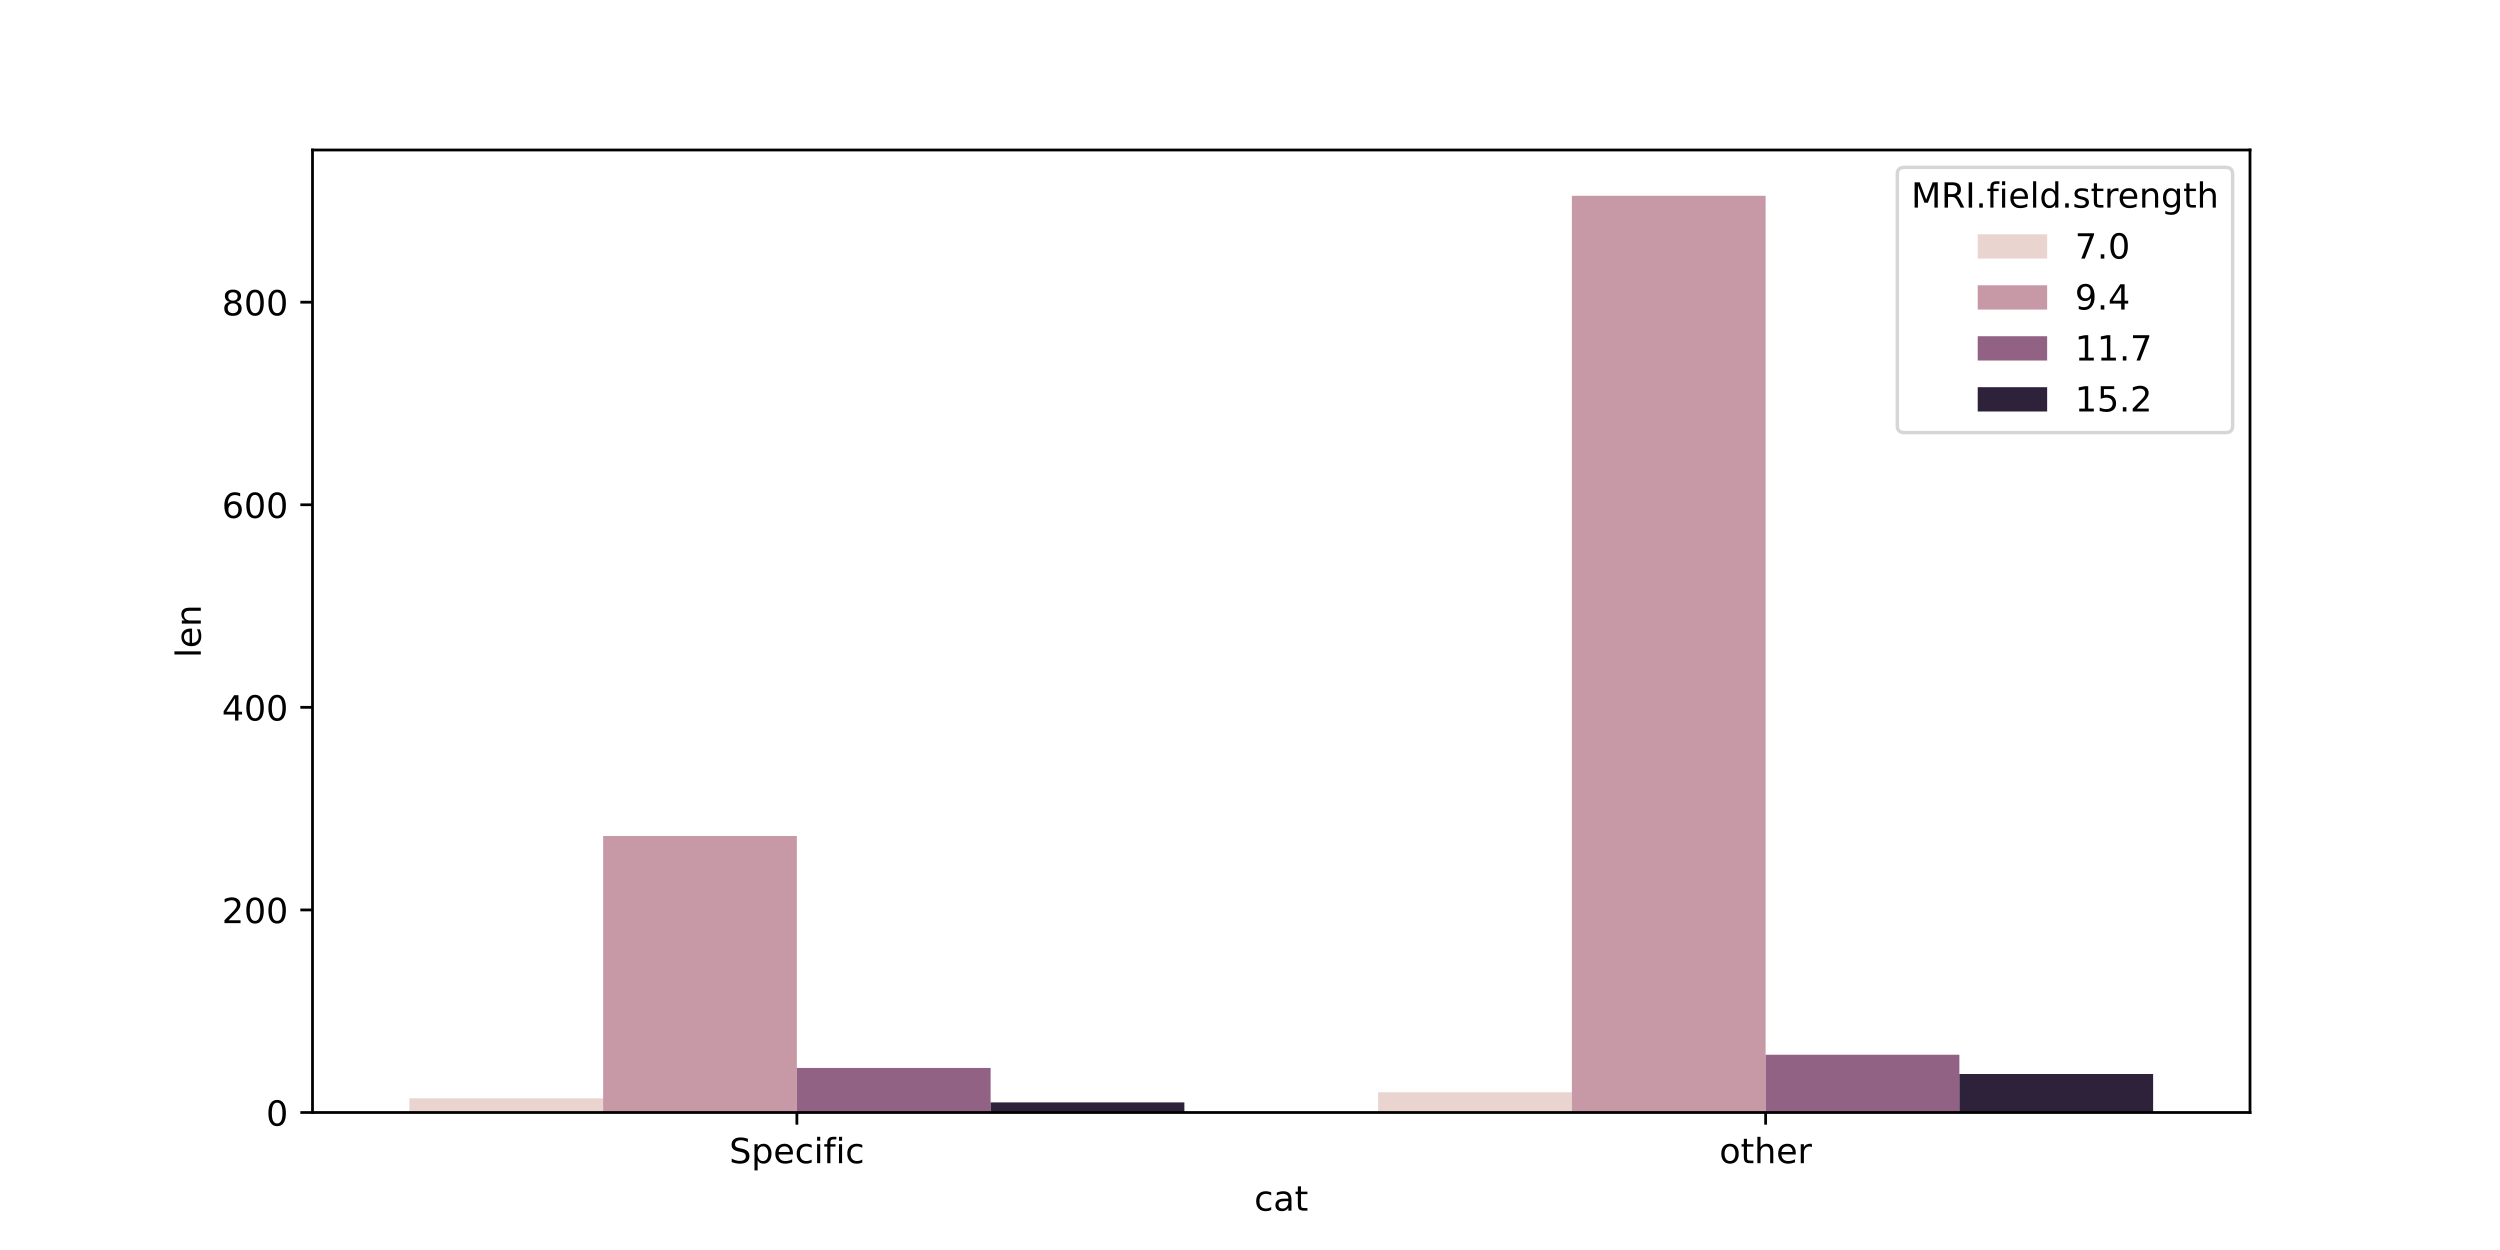
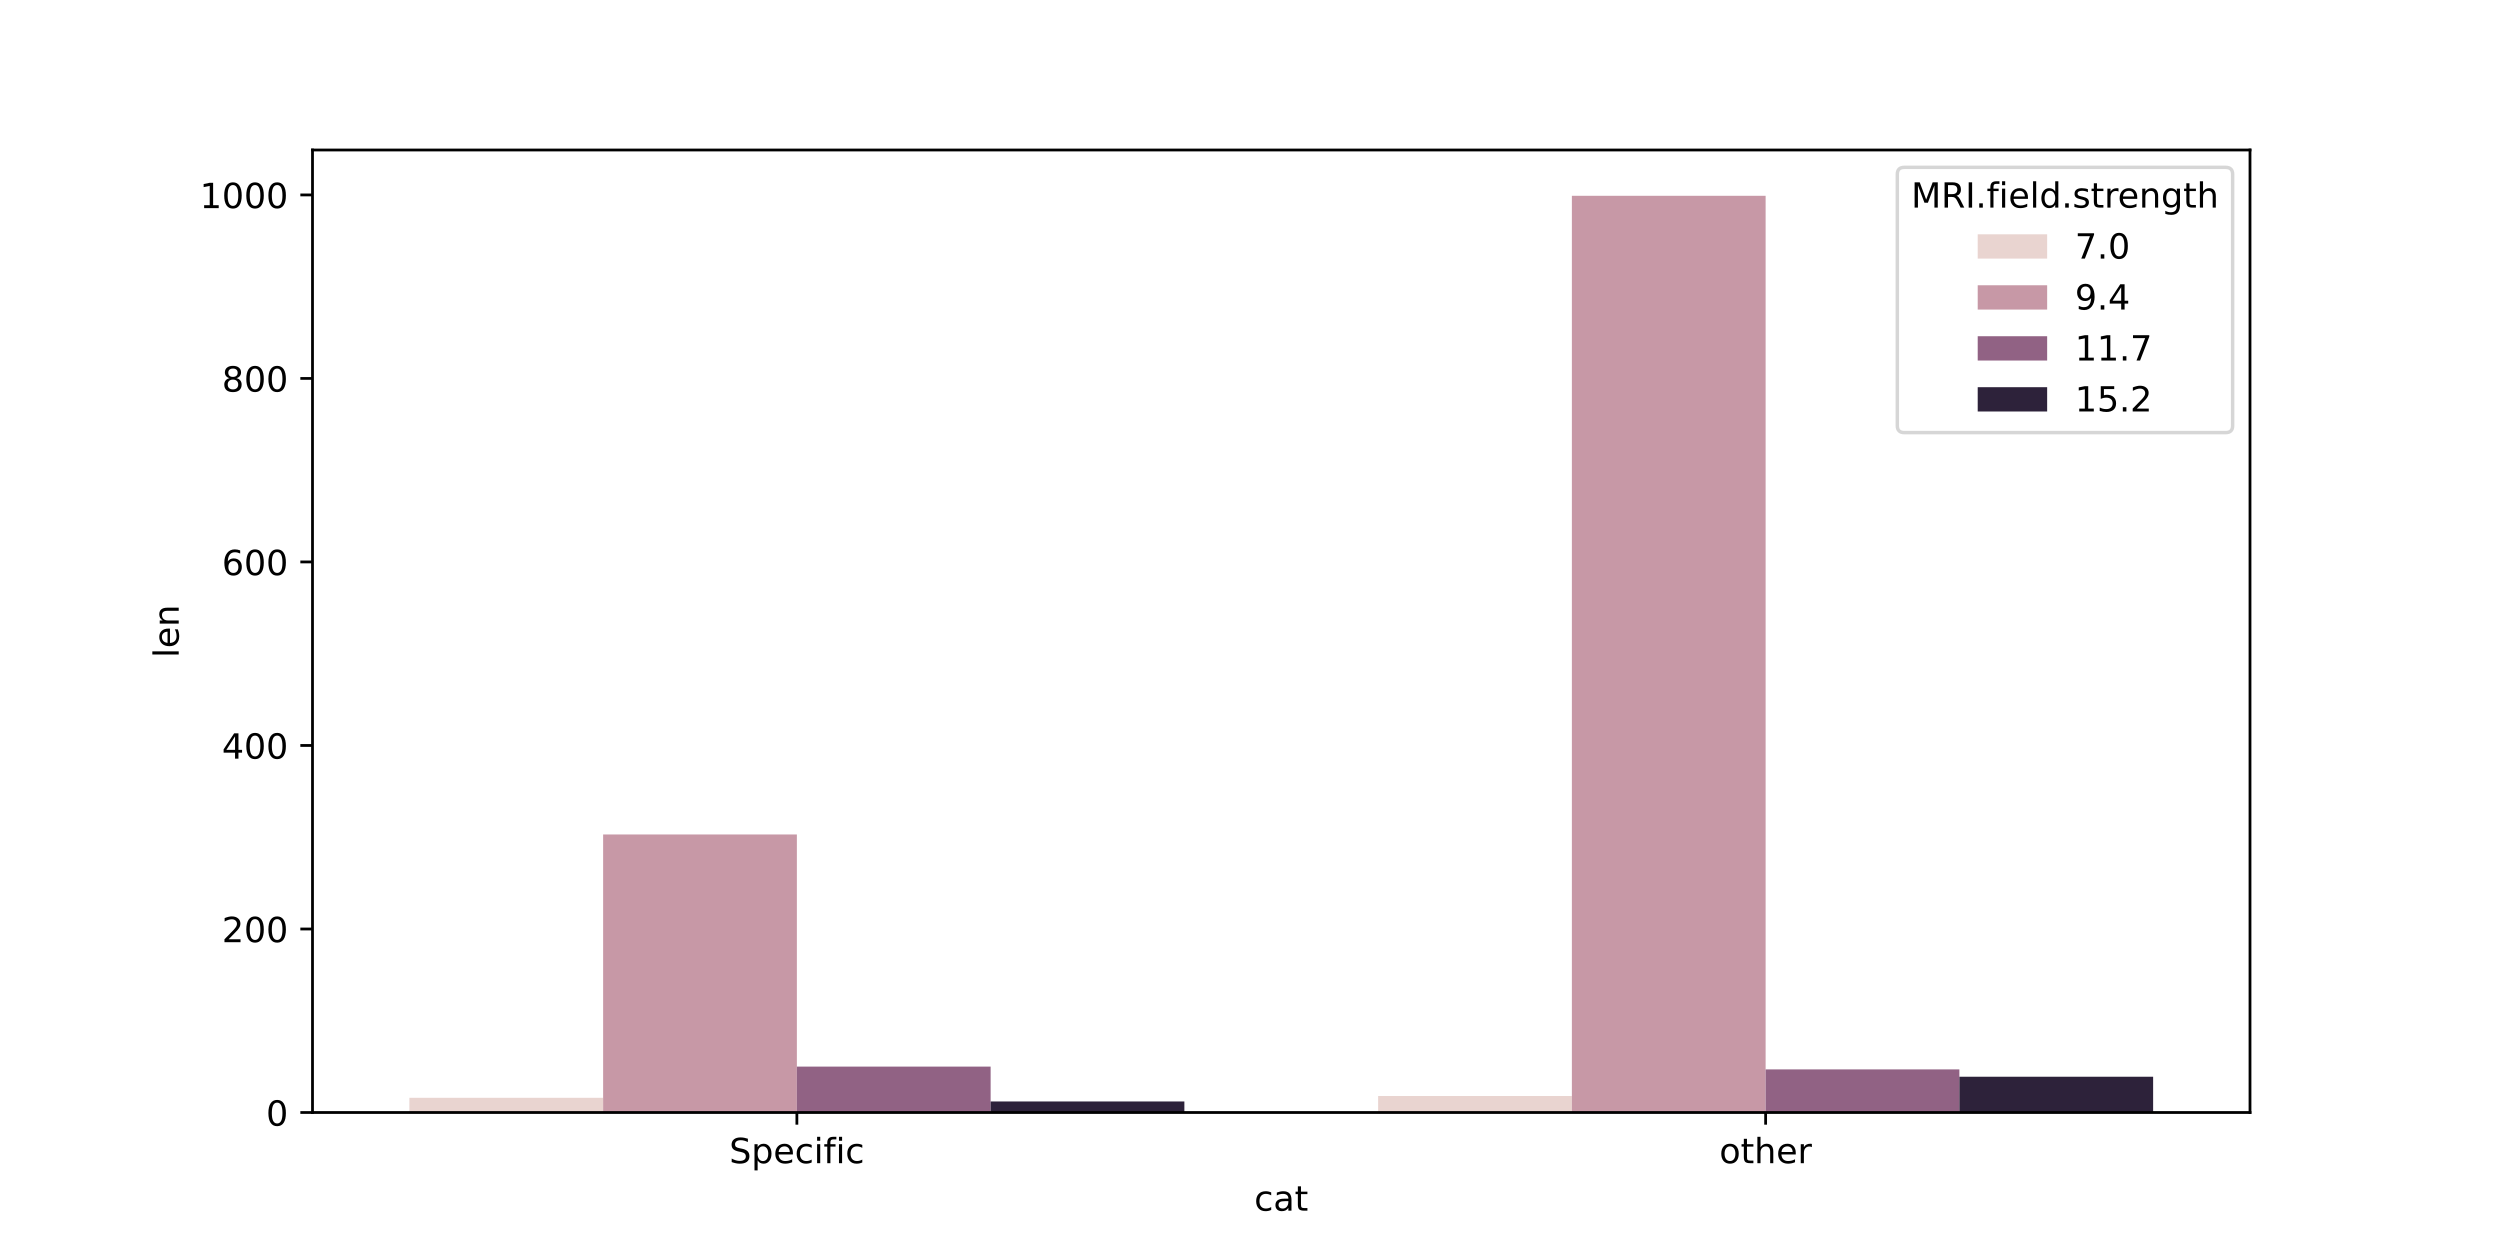
<svg xmlns="http://www.w3.org/2000/svg" xmlns:xlink="http://www.w3.org/1999/xlink" width="720pt" height="360pt" viewBox="0 0 720 360" version="1.1">
  <defs>
    <style type="text/css">*{stroke-linejoin: round; stroke-linecap: butt}</style>
  </defs>
  <g id="figure_1">
    <g id="patch_1">
      <path d="M 0 360  L 720 360  L 720 0  L 0 0  z " style="fill: #ffffff" />
    </g>
    <g id="axes_1">
      <g id="patch_2">
        <path d="M 90 320.4  L 648 320.4  L 648 43.2  L 90 43.2  z " style="fill: #ffffff" />
      </g>
      <g id="patch_3">
-         <path d="M 117.9 320.4  L 173.7 320.4  L 173.7 316.316  L 117.9 316.316  z " clip-path="url(#pff429fd862)" style="fill: #e9d4d0" />
+         <path d="M 117.9 320.4  L 173.7 320.4  L 173.7 316.172  L 117.9 316.172  z " clip-path="url(#p83e42d4064)" style="fill: #e9d4d0" />
      </g>
      <g id="patch_4">
-         <path d="M 396.9 320.4  L 452.7 320.4  L 452.7 314.566  L 396.9 314.566  z " clip-path="url(#pff429fd862)" style="fill: #e9d4d0" />
+         <path d="M 396.9 320.4  L 452.7 320.4  L 452.7 315.643  L 396.9 315.643  z " clip-path="url(#p83e42d4064)" style="fill: #e9d4d0" />
      </g>
      <g id="patch_5">
-         <path d="M 173.7 320.4  L 229.5 320.4  L 229.5 240.762  L 173.7 240.762  z " clip-path="url(#pff429fd862)" style="fill: #c798a6" />
+         <path d="M 173.7 320.4  L 229.5 320.4  L 229.5 240.328  L 173.7 240.328  z " clip-path="url(#p83e42d4064)" style="fill: #c798a6" />
      </g>
      <g id="patch_6">
-         <path d="M 452.7 320.4  L 508.5 320.4  L 508.5 56.4  L 452.7 56.4  z " clip-path="url(#pff429fd862)" style="fill: #c798a6" />
+         <path d="M 452.7 320.4  L 508.5 320.4  L 508.5 56.4  L 452.7 56.4  z " clip-path="url(#p83e42d4064)" style="fill: #c798a6" />
      </g>
      <g id="patch_7">
-         <path d="M 229.5 320.4  L 285.3 320.4  L 285.3 307.565  L 229.5 307.565  z " clip-path="url(#pff429fd862)" style="fill: #916284" />
+         <path d="M 229.5 320.4  L 285.3 320.4  L 285.3 307.187  L 229.5 307.187  z " clip-path="url(#p83e42d4064)" style="fill: #916284" />
      </g>
      <g id="patch_8">
-         <path d="M 508.5 320.4  L 564.3 320.4  L 564.3 303.772  L 508.5 303.772  z " clip-path="url(#pff429fd862)" style="fill: #916284" />
+         <path d="M 508.5 320.4  L 564.3 320.4  L 564.3 307.98  L 508.5 307.98  z " clip-path="url(#p83e42d4064)" style="fill: #916284" />
      </g>
      <g id="patch_9">
-         <path d="M 285.3 320.4  L 341.1 320.4  L 341.1 317.483  L 285.3 317.483  z " clip-path="url(#pff429fd862)" style="fill: #2d223a" />
+         <path d="M 285.3 320.4  L 341.1 320.4  L 341.1 317.229  L 285.3 317.229  z " clip-path="url(#p83e42d4064)" style="fill: #2d223a" />
      </g>
      <g id="patch_10">
-         <path d="M 564.3 320.4  L 620.1 320.4  L 620.1 309.315  L 564.3 309.315  z " clip-path="url(#pff429fd862)" style="fill: #2d223a" />
+         <path d="M 564.3 320.4  L 620.1 320.4  L 620.1 310.094  L 564.3 310.094  z " clip-path="url(#p83e42d4064)" style="fill: #2d223a" />
      </g>
      <g id="patch_11">
-         <path d="M 229.5 320.4  L 229.5 320.4  L 229.5 320.4  L 229.5 320.4  z " clip-path="url(#pff429fd862)" style="fill: #e9d4d0" />
+         <path d="M 229.5 320.4  L 229.5 320.4  L 229.5 320.4  L 229.5 320.4  z " clip-path="url(#p83e42d4064)" style="fill: #e9d4d0" />
      </g>
      <g id="patch_12">
-         <path d="M 229.5 320.4  L 229.5 320.4  L 229.5 320.4  L 229.5 320.4  z " clip-path="url(#pff429fd862)" style="fill: #c798a6" />
+         <path d="M 229.5 320.4  L 229.5 320.4  L 229.5 320.4  L 229.5 320.4  z " clip-path="url(#p83e42d4064)" style="fill: #c798a6" />
      </g>
      <g id="patch_13">
-         <path d="M 229.5 320.4  L 229.5 320.4  L 229.5 320.4  L 229.5 320.4  z " clip-path="url(#pff429fd862)" style="fill: #916284" />
+         <path d="M 229.5 320.4  L 229.5 320.4  L 229.5 320.4  L 229.5 320.4  z " clip-path="url(#p83e42d4064)" style="fill: #916284" />
      </g>
      <g id="patch_14">
-         <path d="M 229.5 320.4  L 229.5 320.4  L 229.5 320.4  L 229.5 320.4  z " clip-path="url(#pff429fd862)" style="fill: #2d223a" />
+         <path d="M 229.5 320.4  L 229.5 320.4  L 229.5 320.4  L 229.5 320.4  z " clip-path="url(#p83e42d4064)" style="fill: #2d223a" />
      </g>
      <g id="matplotlib.axis_1">
        <g id="xtick_1">
          <g id="line2d_1">
            <defs>
-               <path id="ma1fe2da706" d="M 0 0  L 0 3.5  " style="stroke: #000000; stroke-width: 0.8" />
-             </defs>
-             <g>
-               <use xlink:href="#ma1fe2da706" x="229.5" y="320.4" style="stroke: #000000; stroke-width: 0.8" />
+               <path id="mb6cf3e73f3" d="M 0 0  L 0 3.5  " style="stroke: #000000; stroke-width: 0.8" />
+             </defs>
+             <g>
+               <use xlink:href="#mb6cf3e73f3" x="229.5" y="320.4" style="stroke: #000000; stroke-width: 0.8" />
            </g>
          </g>
          <g id="text_1">
            <g transform="translate(210.0383 334.9984) scale(0.1 -0.1)">
              <defs>
                <path id="DejaVuSans-53" d="M 3425 4513  L 3425 3897  Q 3066 4069 2747 4153  Q 2428 4238 2131 4238  Q 1616 4238 1336 4038  Q 1056 3838 1056 3469  Q 1056 3159 1242 3001  Q 1428 2844 1947 2747  L 2328 2669  Q 3034 2534 3370 2195  Q 3706 1856 3706 1288  Q 3706 609 3251 259  Q 2797 -91 1919 -91  Q 1588 -91 1214 -16  Q 841 59 441 206  L 441 856  Q 825 641 1194 531  Q 1563 422 1919 422  Q 2459 422 2753 634  Q 3047 847 3047 1241  Q 3047 1584 2836 1778  Q 2625 1972 2144 2069  L 1759 2144  Q 1053 2284 737 2584  Q 422 2884 422 3419  Q 422 4038 858 4394  Q 1294 4750 2059 4750  Q 2388 4750 2728 4690  Q 3069 4631 3425 4513  z " transform="scale(0.015625)" />
                <path id="DejaVuSans-70" d="M 1159 525  L 1159 -1331  L 581 -1331  L 581 3500  L 1159 3500  L 1159 2969  Q 1341 3281 1617 3432  Q 1894 3584 2278 3584  Q 2916 3584 3314 3078  Q 3713 2572 3713 1747  Q 3713 922 3314 415  Q 2916 -91 2278 -91  Q 1894 -91 1617 61  Q 1341 213 1159 525  z M 3116 1747  Q 3116 2381 2855 2742  Q 2594 3103 2138 3103  Q 1681 3103 1420 2742  Q 1159 2381 1159 1747  Q 1159 1113 1420 752  Q 1681 391 2138 391  Q 2594 391 2855 752  Q 3116 1113 3116 1747  z " transform="scale(0.015625)" />
                <path id="DejaVuSans-65" d="M 3597 1894  L 3597 1613  L 953 1613  Q 991 1019 1311 708  Q 1631 397 2203 397  Q 2534 397 2845 478  Q 3156 559 3463 722  L 3463 178  Q 3153 47 2828 -22  Q 2503 -91 2169 -91  Q 1331 -91 842 396  Q 353 884 353 1716  Q 353 2575 817 3079  Q 1281 3584 2069 3584  Q 2775 3584 3186 3129  Q 3597 2675 3597 1894  z M 3022 2063  Q 3016 2534 2758 2815  Q 2500 3097 2075 3097  Q 1594 3097 1305 2825  Q 1016 2553 972 2059  L 3022 2063  z " transform="scale(0.015625)" />
                <path id="DejaVuSans-63" d="M 3122 3366  L 3122 2828  Q 2878 2963 2633 3030  Q 2388 3097 2138 3097  Q 1578 3097 1268 2742  Q 959 2388 959 1747  Q 959 1106 1268 751  Q 1578 397 2138 397  Q 2388 397 2633 464  Q 2878 531 3122 666  L 3122 134  Q 2881 22 2623 -34  Q 2366 -91 2075 -91  Q 1284 -91 818 406  Q 353 903 353 1747  Q 353 2603 823 3093  Q 1294 3584 2113 3584  Q 2378 3584 2631 3529  Q 2884 3475 3122 3366  z " transform="scale(0.015625)" />
                <path id="DejaVuSans-69" d="M 603 3500  L 1178 3500  L 1178 0  L 603 0  L 603 3500  z M 603 4863  L 1178 4863  L 1178 4134  L 603 4134  L 603 4863  z " transform="scale(0.015625)" />
                <path id="DejaVuSans-66" d="M 2375 4863  L 2375 4384  L 1825 4384  Q 1516 4384 1395 4259  Q 1275 4134 1275 3809  L 1275 3500  L 2222 3500  L 2222 3053  L 1275 3053  L 1275 0  L 697 0  L 697 3053  L 147 3053  L 147 3500  L 697 3500  L 697 3744  Q 697 4328 969 4595  Q 1241 4863 1831 4863  L 2375 4863  z " transform="scale(0.015625)" />
              </defs>
              <use xlink:href="#DejaVuSans-53" />
              <use xlink:href="#DejaVuSans-70" transform="translate(63.47656 0)" />
              <use xlink:href="#DejaVuSans-65" transform="translate(126.9531 0)" />
              <use xlink:href="#DejaVuSans-63" transform="translate(188.4766 0)" />
              <use xlink:href="#DejaVuSans-69" transform="translate(243.457 0)" />
              <use xlink:href="#DejaVuSans-66" transform="translate(271.2402 0)" />
              <use xlink:href="#DejaVuSans-69" transform="translate(306.4453 0)" />
              <use xlink:href="#DejaVuSans-63" transform="translate(334.2285 0)" />
            </g>
          </g>
        </g>
        <g id="xtick_2">
          <g id="line2d_2">
            <g>
-               <use xlink:href="#ma1fe2da706" x="508.5" y="320.4" style="stroke: #000000; stroke-width: 0.8" />
+               <use xlink:href="#mb6cf3e73f3" x="508.5" y="320.4" style="stroke: #000000; stroke-width: 0.8" />
            </g>
          </g>
          <g id="text_2">
            <g transform="translate(495.1797 334.9984) scale(0.1 -0.1)">
              <defs>
                <path id="DejaVuSans-6f" d="M 1959 3097  Q 1497 3097 1228 2736  Q 959 2375 959 1747  Q 959 1119 1226 758  Q 1494 397 1959 397  Q 2419 397 2687 759  Q 2956 1122 2956 1747  Q 2956 2369 2687 2733  Q 2419 3097 1959 3097  z M 1959 3584  Q 2709 3584 3137 3096  Q 3566 2609 3566 1747  Q 3566 888 3137 398  Q 2709 -91 1959 -91  Q 1206 -91 779 398  Q 353 888 353 1747  Q 353 2609 779 3096  Q 1206 3584 1959 3584  z " transform="scale(0.015625)" />
                <path id="DejaVuSans-74" d="M 1172 4494  L 1172 3500  L 2356 3500  L 2356 3053  L 1172 3053  L 1172 1153  Q 1172 725 1289 603  Q 1406 481 1766 481  L 2356 481  L 2356 0  L 1766 0  Q 1100 0 847 248  Q 594 497 594 1153  L 594 3053  L 172 3053  L 172 3500  L 594 3500  L 594 4494  L 1172 4494  z " transform="scale(0.015625)" />
                <path id="DejaVuSans-68" d="M 3513 2113  L 3513 0  L 2938 0  L 2938 2094  Q 2938 2591 2744 2837  Q 2550 3084 2163 3084  Q 1697 3084 1428 2787  Q 1159 2491 1159 1978  L 1159 0  L 581 0  L 581 4863  L 1159 4863  L 1159 2956  Q 1366 3272 1645 3428  Q 1925 3584 2291 3584  Q 2894 3584 3203 3211  Q 3513 2838 3513 2113  z " transform="scale(0.015625)" />
                <path id="DejaVuSans-72" d="M 2631 2963  Q 2534 3019 2420 3045  Q 2306 3072 2169 3072  Q 1681 3072 1420 2755  Q 1159 2438 1159 1844  L 1159 0  L 581 0  L 581 3500  L 1159 3500  L 1159 2956  Q 1341 3275 1631 3429  Q 1922 3584 2338 3584  Q 2397 3584 2469 3576  Q 2541 3569 2628 3553  L 2631 2963  z " transform="scale(0.015625)" />
              </defs>
              <use xlink:href="#DejaVuSans-6f" />
              <use xlink:href="#DejaVuSans-74" transform="translate(61.18164 0)" />
              <use xlink:href="#DejaVuSans-68" transform="translate(100.3906 0)" />
              <use xlink:href="#DejaVuSans-65" transform="translate(163.7695 0)" />
              <use xlink:href="#DejaVuSans-72" transform="translate(225.293 0)" />
            </g>
          </g>
        </g>
        <g id="text_3">
          <g transform="translate(361.2266 348.6766) scale(0.1 -0.1)">
            <defs>
              <path id="DejaVuSans-61" d="M 2194 1759  Q 1497 1759 1228 1600  Q 959 1441 959 1056  Q 959 750 1161 570  Q 1363 391 1709 391  Q 2188 391 2477 730  Q 2766 1069 2766 1631  L 2766 1759  L 2194 1759  z M 3341 1997  L 3341 0  L 2766 0  L 2766 531  Q 2569 213 2275 61  Q 1981 -91 1556 -91  Q 1019 -91 701 211  Q 384 513 384 1019  Q 384 1609 779 1909  Q 1175 2209 1959 2209  L 2766 2209  L 2766 2266  Q 2766 2663 2505 2880  Q 2244 3097 1772 3097  Q 1472 3097 1187 3025  Q 903 2953 641 2809  L 641 3341  Q 956 3463 1253 3523  Q 1550 3584 1831 3584  Q 2591 3584 2966 3190  Q 3341 2797 3341 1997  z " transform="scale(0.015625)" />
            </defs>
            <use xlink:href="#DejaVuSans-63" />
            <use xlink:href="#DejaVuSans-61" transform="translate(54.98047 0)" />
            <use xlink:href="#DejaVuSans-74" transform="translate(116.2598 0)" />
          </g>
        </g>
      </g>
      <g id="matplotlib.axis_2">
        <g id="ytick_1">
          <g id="line2d_3">
            <defs>
-               <path id="maa1c217252" d="M 0 0  L -3.5 0  " style="stroke: #000000; stroke-width: 0.8" />
-             </defs>
-             <g>
-               <use xlink:href="#maa1c217252" x="90" y="320.4" style="stroke: #000000; stroke-width: 0.8" />
+               <path id="m1cb43db220" d="M 0 0  L -3.5 0  " style="stroke: #000000; stroke-width: 0.8" />
+             </defs>
+             <g>
+               <use xlink:href="#m1cb43db220" x="90" y="320.4" style="stroke: #000000; stroke-width: 0.8" />
            </g>
          </g>
          <g id="text_4">
            <g transform="translate(76.6375 324.1992) scale(0.1 -0.1)">
              <defs>
                <path id="DejaVuSans-30" d="M 2034 4250  Q 1547 4250 1301 3770  Q 1056 3291 1056 2328  Q 1056 1369 1301 889  Q 1547 409 2034 409  Q 2525 409 2770 889  Q 3016 1369 3016 2328  Q 3016 3291 2770 3770  Q 2525 4250 2034 4250  z M 2034 4750  Q 2819 4750 3233 4129  Q 3647 3509 3647 2328  Q 3647 1150 3233 529  Q 2819 -91 2034 -91  Q 1250 -91 836 529  Q 422 1150 422 2328  Q 422 3509 836 4129  Q 1250 4750 2034 4750  z " transform="scale(0.015625)" />
              </defs>
              <use xlink:href="#DejaVuSans-30" />
            </g>
          </g>
        </g>
        <g id="ytick_2">
          <g id="line2d_4">
            <g>
-               <use xlink:href="#maa1c217252" x="90" y="262.057" style="stroke: #000000; stroke-width: 0.8" />
+               <use xlink:href="#m1cb43db220" x="90" y="267.547" style="stroke: #000000; stroke-width: 0.8" />
            </g>
          </g>
          <g id="text_5">
-             <g transform="translate(63.9125 265.8567) scale(0.1 -0.1)">
+             <g transform="translate(63.9125 271.3464) scale(0.1 -0.1)">
              <defs>
                <path id="DejaVuSans-32" d="M 1228 531  L 3431 531  L 3431 0  L 469 0  L 469 531  Q 828 903 1448 1529  Q 2069 2156 2228 2338  Q 2531 2678 2651 2914  Q 2772 3150 2772 3378  Q 2772 3750 2511 3984  Q 2250 4219 1831 4219  Q 1534 4219 1204 4116  Q 875 4013 500 3803  L 500 4441  Q 881 4594 1212 4672  Q 1544 4750 1819 4750  Q 2544 4750 2975 4387  Q 3406 4025 3406 3419  Q 3406 3131 3298 2873  Q 3191 2616 2906 2266  Q 2828 2175 2409 1742  Q 1991 1309 1228 531  z " transform="scale(0.015625)" />
              </defs>
              <use xlink:href="#DejaVuSans-32" />
              <use xlink:href="#DejaVuSans-30" transform="translate(63.62305 0)" />
              <use xlink:href="#DejaVuSans-30" transform="translate(127.2461 0)" />
            </g>
          </g>
        </g>
        <g id="ytick_3">
          <g id="line2d_5">
            <g>
-               <use xlink:href="#maa1c217252" x="90" y="203.715" style="stroke: #000000; stroke-width: 0.8" />
+               <use xlink:href="#m1cb43db220" x="90" y="214.694" style="stroke: #000000; stroke-width: 0.8" />
            </g>
          </g>
          <g id="text_6">
-             <g transform="translate(63.9125 207.5141) scale(0.1 -0.1)">
+             <g transform="translate(63.9125 218.4935) scale(0.1 -0.1)">
              <defs>
                <path id="DejaVuSans-34" d="M 2419 4116  L 825 1625  L 2419 1625  L 2419 4116  z M 2253 4666  L 3047 4666  L 3047 1625  L 3713 1625  L 3713 1100  L 3047 1100  L 3047 0  L 2419 0  L 2419 1100  L 313 1100  L 313 1709  L 2253 4666  z " transform="scale(0.015625)" />
              </defs>
              <use xlink:href="#DejaVuSans-34" />
              <use xlink:href="#DejaVuSans-30" transform="translate(63.62305 0)" />
              <use xlink:href="#DejaVuSans-30" transform="translate(127.2461 0)" />
            </g>
          </g>
        </g>
        <g id="ytick_4">
          <g id="line2d_6">
            <g>
-               <use xlink:href="#maa1c217252" x="90" y="145.372" style="stroke: #000000; stroke-width: 0.8" />
+               <use xlink:href="#m1cb43db220" x="90" y="161.841" style="stroke: #000000; stroke-width: 0.8" />
            </g>
          </g>
          <g id="text_7">
-             <g transform="translate(63.9125 149.1716) scale(0.1 -0.1)">
+             <g transform="translate(63.9125 165.6407) scale(0.1 -0.1)">
              <defs>
                <path id="DejaVuSans-36" d="M 2113 2584  Q 1688 2584 1439 2293  Q 1191 2003 1191 1497  Q 1191 994 1439 701  Q 1688 409 2113 409  Q 2538 409 2786 701  Q 3034 994 3034 1497  Q 3034 2003 2786 2293  Q 2538 2584 2113 2584  z M 3366 4563  L 3366 3988  Q 3128 4100 2886 4159  Q 2644 4219 2406 4219  Q 1781 4219 1451 3797  Q 1122 3375 1075 2522  Q 1259 2794 1537 2939  Q 1816 3084 2150 3084  Q 2853 3084 3261 2657  Q 3669 2231 3669 1497  Q 3669 778 3244 343  Q 2819 -91 2113 -91  Q 1303 -91 875 529  Q 447 1150 447 2328  Q 447 3434 972 4092  Q 1497 4750 2381 4750  Q 2619 4750 2861 4703  Q 3103 4656 3366 4563  z " transform="scale(0.015625)" />
              </defs>
              <use xlink:href="#DejaVuSans-36" />
              <use xlink:href="#DejaVuSans-30" transform="translate(63.62305 0)" />
              <use xlink:href="#DejaVuSans-30" transform="translate(127.2461 0)" />
            </g>
          </g>
        </g>
        <g id="ytick_5">
          <g id="line2d_7">
            <g>
-               <use xlink:href="#maa1c217252" x="90" y="87.03" style="stroke: #000000; stroke-width: 0.8" />
+               <use xlink:href="#m1cb43db220" x="90" y="108.989" style="stroke: #000000; stroke-width: 0.8" />
            </g>
          </g>
          <g id="text_8">
-             <g transform="translate(63.9125 90.82905) scale(0.1 -0.1)">
+             <g transform="translate(63.9125 112.7878) scale(0.1 -0.1)">
              <defs>
                <path id="DejaVuSans-38" d="M 2034 2216  Q 1584 2216 1326 1975  Q 1069 1734 1069 1313  Q 1069 891 1326 650  Q 1584 409 2034 409  Q 2484 409 2743 651  Q 3003 894 3003 1313  Q 3003 1734 2745 1975  Q 2488 2216 2034 2216  z M 1403 2484  Q 997 2584 770 2862  Q 544 3141 544 3541  Q 544 4100 942 4425  Q 1341 4750 2034 4750  Q 2731 4750 3128 4425  Q 3525 4100 3525 3541  Q 3525 3141 3298 2862  Q 3072 2584 2669 2484  Q 3125 2378 3379 2068  Q 3634 1759 3634 1313  Q 3634 634 3220 271  Q 2806 -91 2034 -91  Q 1263 -91 848 271  Q 434 634 434 1313  Q 434 1759 690 2068  Q 947 2378 1403 2484  z M 1172 3481  Q 1172 3119 1398 2916  Q 1625 2713 2034 2713  Q 2441 2713 2670 2916  Q 2900 3119 2900 3481  Q 2900 3844 2670 4047  Q 2441 4250 2034 4250  Q 1625 4250 1398 4047  Q 1172 3844 1172 3481  z " transform="scale(0.015625)" />
              </defs>
              <use xlink:href="#DejaVuSans-38" />
              <use xlink:href="#DejaVuSans-30" transform="translate(63.62305 0)" />
              <use xlink:href="#DejaVuSans-30" transform="translate(127.2461 0)" />
            </g>
          </g>
        </g>
-         <g id="text_9">
-           <g transform="translate(57.83281 189.4344) rotate(-90) scale(0.1 -0.1)">
+         <g id="ytick_6">
+           <g id="line2d_8">
+             <g>
+               <use xlink:href="#m1cb43db220" x="90" y="56.136" style="stroke: #000000; stroke-width: 0.8" />
+             </g>
+           </g>
+           <g id="text_9">
+             <g transform="translate(57.55 59.93495) scale(0.1 -0.1)">
+               <defs>
+                 <path id="DejaVuSans-31" d="M 794 531  L 1825 531  L 1825 4091  L 703 3866  L 703 4441  L 1819 4666  L 2450 4666  L 2450 531  L 3481 531  L 3481 0  L 794 0  L 794 531  z " transform="scale(0.015625)" />
+               </defs>
+               <use xlink:href="#DejaVuSans-31" />
+               <use xlink:href="#DejaVuSans-30" transform="translate(63.62305 0)" />
+               <use xlink:href="#DejaVuSans-30" transform="translate(127.2461 0)" />
+               <use xlink:href="#DejaVuSans-30" transform="translate(190.8691 0)" />
+             </g>
+           </g>
+         </g>
+         <g id="text_10">
+           <g transform="translate(51.47031 189.4344) rotate(-90) scale(0.1 -0.1)">
            <defs>
              <path id="DejaVuSans-6c" d="M 603 4863  L 1178 4863  L 1178 0  L 603 0  L 603 4863  z " transform="scale(0.015625)" />
              <path id="DejaVuSans-6e" d="M 3513 2113  L 3513 0  L 2938 0  L 2938 2094  Q 2938 2591 2744 2837  Q 2550 3084 2163 3084  Q 1697 3084 1428 2787  Q 1159 2491 1159 1978  L 1159 0  L 581 0  L 581 3500  L 1159 3500  L 1159 2956  Q 1366 3272 1645 3428  Q 1925 3584 2291 3584  Q 2894 3584 3203 3211  Q 3513 2838 3513 2113  z " transform="scale(0.015625)" />
            </defs>
            <use xlink:href="#DejaVuSans-6c" />
            <use xlink:href="#DejaVuSans-65" transform="translate(27.7832 0)" />
            <use xlink:href="#DejaVuSans-6e" transform="translate(89.30664 0)" />
          </g>
        </g>
      </g>
-       <g id="line2d_8">
-         <path clip-path="url(#pff429fd862)" style="fill: none; stroke: #424242; stroke-width: 2.25; stroke-linecap: square" />
-       </g>
      <g id="line2d_9">
-         <path clip-path="url(#pff429fd862)" style="fill: none; stroke: #424242; stroke-width: 2.25; stroke-linecap: square" />
+         <path clip-path="url(#p83e42d4064)" style="fill: none; stroke: #424242; stroke-width: 2.25; stroke-linecap: square" />
      </g>
      <g id="line2d_10">
-         <path clip-path="url(#pff429fd862)" style="fill: none; stroke: #424242; stroke-width: 2.25; stroke-linecap: square" />
+         <path clip-path="url(#p83e42d4064)" style="fill: none; stroke: #424242; stroke-width: 2.25; stroke-linecap: square" />
      </g>
      <g id="line2d_11">
-         <path clip-path="url(#pff429fd862)" style="fill: none; stroke: #424242; stroke-width: 2.25; stroke-linecap: square" />
+         <path clip-path="url(#p83e42d4064)" style="fill: none; stroke: #424242; stroke-width: 2.25; stroke-linecap: square" />
      </g>
      <g id="line2d_12">
-         <path clip-path="url(#pff429fd862)" style="fill: none; stroke: #424242; stroke-width: 2.25; stroke-linecap: square" />
+         <path clip-path="url(#p83e42d4064)" style="fill: none; stroke: #424242; stroke-width: 2.25; stroke-linecap: square" />
      </g>
      <g id="line2d_13">
-         <path clip-path="url(#pff429fd862)" style="fill: none; stroke: #424242; stroke-width: 2.25; stroke-linecap: square" />
+         <path clip-path="url(#p83e42d4064)" style="fill: none; stroke: #424242; stroke-width: 2.25; stroke-linecap: square" />
      </g>
      <g id="line2d_14">
-         <path clip-path="url(#pff429fd862)" style="fill: none; stroke: #424242; stroke-width: 2.25; stroke-linecap: square" />
+         <path clip-path="url(#p83e42d4064)" style="fill: none; stroke: #424242; stroke-width: 2.25; stroke-linecap: square" />
      </g>
      <g id="line2d_15">
-         <path clip-path="url(#pff429fd862)" style="fill: none; stroke: #424242; stroke-width: 2.25; stroke-linecap: square" />
+         <path clip-path="url(#p83e42d4064)" style="fill: none; stroke: #424242; stroke-width: 2.25; stroke-linecap: square" />
+       </g>
+       <g id="line2d_16">
+         <path clip-path="url(#p83e42d4064)" style="fill: none; stroke: #424242; stroke-width: 2.25; stroke-linecap: square" />
      </g>
      <g id="patch_15">
        <path d="M 90 320.4  L 90 43.2  " style="fill: none; stroke: #000000; stroke-width: 0.8; stroke-linejoin: miter; stroke-linecap: square" />
      </g>
      <g id="patch_16">
        <path d="M 648 320.4  L 648 43.2  " style="fill: none; stroke: #000000; stroke-width: 0.8; stroke-linejoin: miter; stroke-linecap: square" />
      </g>
      <g id="patch_17">
        <path d="M 90 320.4  L 648 320.4  " style="fill: none; stroke: #000000; stroke-width: 0.8; stroke-linejoin: miter; stroke-linecap: square" />
      </g>
      <g id="patch_18">
        <path d="M 90 43.2  L 648 43.2  " style="fill: none; stroke: #000000; stroke-width: 0.8; stroke-linejoin: miter; stroke-linecap: square" />
      </g>
      <g id="legend_1">
        <g id="patch_19">
          <path d="M 548.427 124.591  L 641 124.591  Q 643 124.591 643 122.591  L 643 50.2  Q 643 48.2 641 48.2  L 548.427 48.2  Q 546.427 48.2 546.427 50.2  L 546.427 122.591  Q 546.427 124.591 548.427 124.591  z " style="fill: #ffffff; opacity: 0.8; stroke: #cccccc; stroke-linejoin: miter" />
        </g>
-         <g id="text_10">
+         <g id="text_11">
          <g transform="translate(550.4266 59.79844) scale(0.1 -0.1)">
            <defs>
              <path id="DejaVuSans-4d" d="M 628 4666  L 1569 4666  L 2759 1491  L 3956 4666  L 4897 4666  L 4897 0  L 4281 0  L 4281 4097  L 3078 897  L 2444 897  L 1241 4097  L 1241 0  L 628 0  L 628 4666  z " transform="scale(0.015625)" />
              <path id="DejaVuSans-52" d="M 2841 2188  Q 3044 2119 3236 1894  Q 3428 1669 3622 1275  L 4263 0  L 3584 0  L 2988 1197  Q 2756 1666 2539 1819  Q 2322 1972 1947 1972  L 1259 1972  L 1259 0  L 628 0  L 628 4666  L 2053 4666  Q 2853 4666 3247 4331  Q 3641 3997 3641 3322  Q 3641 2881 3436 2590  Q 3231 2300 2841 2188  z M 1259 4147  L 1259 2491  L 2053 2491  Q 2509 2491 2742 2702  Q 2975 2913 2975 3322  Q 2975 3731 2742 3939  Q 2509 4147 2053 4147  L 1259 4147  z " transform="scale(0.015625)" />
              <path id="DejaVuSans-49" d="M 628 4666  L 1259 4666  L 1259 0  L 628 0  L 628 4666  z " transform="scale(0.015625)" />
              <path id="DejaVuSans-2e" d="M 684 794  L 1344 794  L 1344 0  L 684 0  L 684 794  z " transform="scale(0.015625)" />
              <path id="DejaVuSans-64" d="M 2906 2969  L 2906 4863  L 3481 4863  L 3481 0  L 2906 0  L 2906 525  Q 2725 213 2448 61  Q 2172 -91 1784 -91  Q 1150 -91 751 415  Q 353 922 353 1747  Q 353 2572 751 3078  Q 1150 3584 1784 3584  Q 2172 3584 2448 3432  Q 2725 3281 2906 2969  z M 947 1747  Q 947 1113 1208 752  Q 1469 391 1925 391  Q 2381 391 2643 752  Q 2906 1113 2906 1747  Q 2906 2381 2643 2742  Q 2381 3103 1925 3103  Q 1469 3103 1208 2742  Q 947 2381 947 1747  z " transform="scale(0.015625)" />
              <path id="DejaVuSans-73" d="M 2834 3397  L 2834 2853  Q 2591 2978 2328 3040  Q 2066 3103 1784 3103  Q 1356 3103 1142 2972  Q 928 2841 928 2578  Q 928 2378 1081 2264  Q 1234 2150 1697 2047  L 1894 2003  Q 2506 1872 2764 1633  Q 3022 1394 3022 966  Q 3022 478 2636 193  Q 2250 -91 1575 -91  Q 1294 -91 989 -36  Q 684 19 347 128  L 347 722  Q 666 556 975 473  Q 1284 391 1588 391  Q 1994 391 2212 530  Q 2431 669 2431 922  Q 2431 1156 2273 1281  Q 2116 1406 1581 1522  L 1381 1569  Q 847 1681 609 1914  Q 372 2147 372 2553  Q 372 3047 722 3315  Q 1072 3584 1716 3584  Q 2034 3584 2315 3537  Q 2597 3491 2834 3397  z " transform="scale(0.015625)" />
              <path id="DejaVuSans-67" d="M 2906 1791  Q 2906 2416 2648 2759  Q 2391 3103 1925 3103  Q 1463 3103 1205 2759  Q 947 2416 947 1791  Q 947 1169 1205 825  Q 1463 481 1925 481  Q 2391 481 2648 825  Q 2906 1169 2906 1791  z M 3481 434  Q 3481 -459 3084 -895  Q 2688 -1331 1869 -1331  Q 1566 -1331 1297 -1286  Q 1028 -1241 775 -1147  L 775 -588  Q 1028 -725 1275 -790  Q 1522 -856 1778 -856  Q 2344 -856 2625 -561  Q 2906 -266 2906 331  L 2906 616  Q 2728 306 2450 153  Q 2172 0 1784 0  Q 1141 0 747 490  Q 353 981 353 1791  Q 353 2603 747 3093  Q 1141 3584 1784 3584  Q 2172 3584 2450 3431  Q 2728 3278 2906 2969  L 2906 3500  L 3481 3500  L 3481 434  z " transform="scale(0.015625)" />
            </defs>
            <use xlink:href="#DejaVuSans-4d" />
            <use xlink:href="#DejaVuSans-52" transform="translate(86.2793 0)" />
            <use xlink:href="#DejaVuSans-49" transform="translate(155.7617 0)" />
            <use xlink:href="#DejaVuSans-2e" transform="translate(185.2539 0)" />
            <use xlink:href="#DejaVuSans-66" transform="translate(217.041 0)" />
            <use xlink:href="#DejaVuSans-69" transform="translate(252.2461 0)" />
            <use xlink:href="#DejaVuSans-65" transform="translate(280.0293 0)" />
            <use xlink:href="#DejaVuSans-6c" transform="translate(341.5527 0)" />
            <use xlink:href="#DejaVuSans-64" transform="translate(369.3359 0)" />
            <use xlink:href="#DejaVuSans-2e" transform="translate(432.8125 0)" />
            <use xlink:href="#DejaVuSans-73" transform="translate(464.5996 0)" />
            <use xlink:href="#DejaVuSans-74" transform="translate(516.6992 0)" />
            <use xlink:href="#DejaVuSans-72" transform="translate(555.9082 0)" />
            <use xlink:href="#DejaVuSans-65" transform="translate(594.7715 0)" />
            <use xlink:href="#DejaVuSans-6e" transform="translate(656.2949 0)" />
            <use xlink:href="#DejaVuSans-67" transform="translate(719.6738 0)" />
            <use xlink:href="#DejaVuSans-74" transform="translate(783.1504 0)" />
            <use xlink:href="#DejaVuSans-68" transform="translate(822.3594 0)" />
          </g>
        </g>
        <g id="patch_20">
          <path d="M 569.58 74.477  L 589.58 74.477  L 589.58 67.477  L 569.58 67.477  z " style="fill: #e9d4d0" />
        </g>
-         <g id="text_11">
+         <g id="text_12">
          <g transform="translate(597.5805 74.47656) scale(0.1 -0.1)">
            <defs>
              <path id="DejaVuSans-37" d="M 525 4666  L 3525 4666  L 3525 4397  L 1831 0  L 1172 0  L 2766 4134  L 525 4134  L 525 4666  z " transform="scale(0.015625)" />
            </defs>
            <use xlink:href="#DejaVuSans-37" />
            <use xlink:href="#DejaVuSans-2e" transform="translate(63.62305 0)" />
            <use xlink:href="#DejaVuSans-30" transform="translate(95.41016 0)" />
          </g>
        </g>
        <g id="patch_21">
          <path d="M 569.58 89.155  L 589.58 89.155  L 589.58 82.155  L 569.58 82.155  z " style="fill: #c798a6" />
        </g>
-         <g id="text_12">
+         <g id="text_13">
          <g transform="translate(597.5805 89.15469) scale(0.1 -0.1)">
            <defs>
              <path id="DejaVuSans-39" d="M 703 97  L 703 672  Q 941 559 1184 500  Q 1428 441 1663 441  Q 2288 441 2617 861  Q 2947 1281 2994 2138  Q 2813 1869 2534 1725  Q 2256 1581 1919 1581  Q 1219 1581 811 2004  Q 403 2428 403 3163  Q 403 3881 828 4315  Q 1253 4750 1959 4750  Q 2769 4750 3195 4129  Q 3622 3509 3622 2328  Q 3622 1225 3098 567  Q 2575 -91 1691 -91  Q 1453 -91 1209 -44  Q 966 3 703 97  z M 1959 2075  Q 2384 2075 2632 2365  Q 2881 2656 2881 3163  Q 2881 3666 2632 3958  Q 2384 4250 1959 4250  Q 1534 4250 1286 3958  Q 1038 3666 1038 3163  Q 1038 2656 1286 2365  Q 1534 2075 1959 2075  z " transform="scale(0.015625)" />
            </defs>
            <use xlink:href="#DejaVuSans-39" />
            <use xlink:href="#DejaVuSans-2e" transform="translate(63.62305 0)" />
            <use xlink:href="#DejaVuSans-34" transform="translate(95.41016 0)" />
          </g>
        </g>
        <g id="patch_22">
          <path d="M 569.58 103.833  L 589.58 103.833  L 589.58 96.833  L 569.58 96.833  z " style="fill: #916284" />
        </g>
-         <g id="text_13">
+         <g id="text_14">
          <g transform="translate(597.5805 103.8328) scale(0.1 -0.1)">
-             <defs>
-               <path id="DejaVuSans-31" d="M 794 531  L 1825 531  L 1825 4091  L 703 3866  L 703 4441  L 1819 4666  L 2450 4666  L 2450 531  L 3481 531  L 3481 0  L 794 0  L 794 531  z " transform="scale(0.015625)" />
-             </defs>
            <use xlink:href="#DejaVuSans-31" />
            <use xlink:href="#DejaVuSans-31" transform="translate(63.62305 0)" />
            <use xlink:href="#DejaVuSans-2e" transform="translate(127.2461 0)" />
            <use xlink:href="#DejaVuSans-37" transform="translate(159.0332 0)" />
          </g>
        </g>
        <g id="patch_23">
          <path d="M 569.58 118.511  L 589.58 118.511  L 589.58 111.511  L 569.58 111.511  z " style="fill: #2d223a" />
        </g>
-         <g id="text_14">
+         <g id="text_15">
          <g transform="translate(597.5805 118.5109) scale(0.1 -0.1)">
            <defs>
              <path id="DejaVuSans-35" d="M 691 4666  L 3169 4666  L 3169 4134  L 1269 4134  L 1269 2991  Q 1406 3038 1543 3061  Q 1681 3084 1819 3084  Q 2600 3084 3056 2656  Q 3513 2228 3513 1497  Q 3513 744 3044 326  Q 2575 -91 1722 -91  Q 1428 -91 1123 -41  Q 819 9 494 109  L 494 744  Q 775 591 1075 516  Q 1375 441 1709 441  Q 2250 441 2565 725  Q 2881 1009 2881 1497  Q 2881 1984 2565 2268  Q 2250 2553 1709 2553  Q 1456 2553 1204 2497  Q 953 2441 691 2322  L 691 4666  z " transform="scale(0.015625)" />
            </defs>
            <use xlink:href="#DejaVuSans-31" />
            <use xlink:href="#DejaVuSans-35" transform="translate(63.62305 0)" />
            <use xlink:href="#DejaVuSans-2e" transform="translate(127.2461 0)" />
            <use xlink:href="#DejaVuSans-32" transform="translate(159.0332 0)" />
          </g>
        </g>
      </g>
    </g>
  </g>
  <defs>
-     <clipPath id="pff429fd862">
+     <clipPath id="p83e42d4064">
      <rect x="90" y="43.2" width="558" height="277.2" />
    </clipPath>
  </defs>
</svg>
